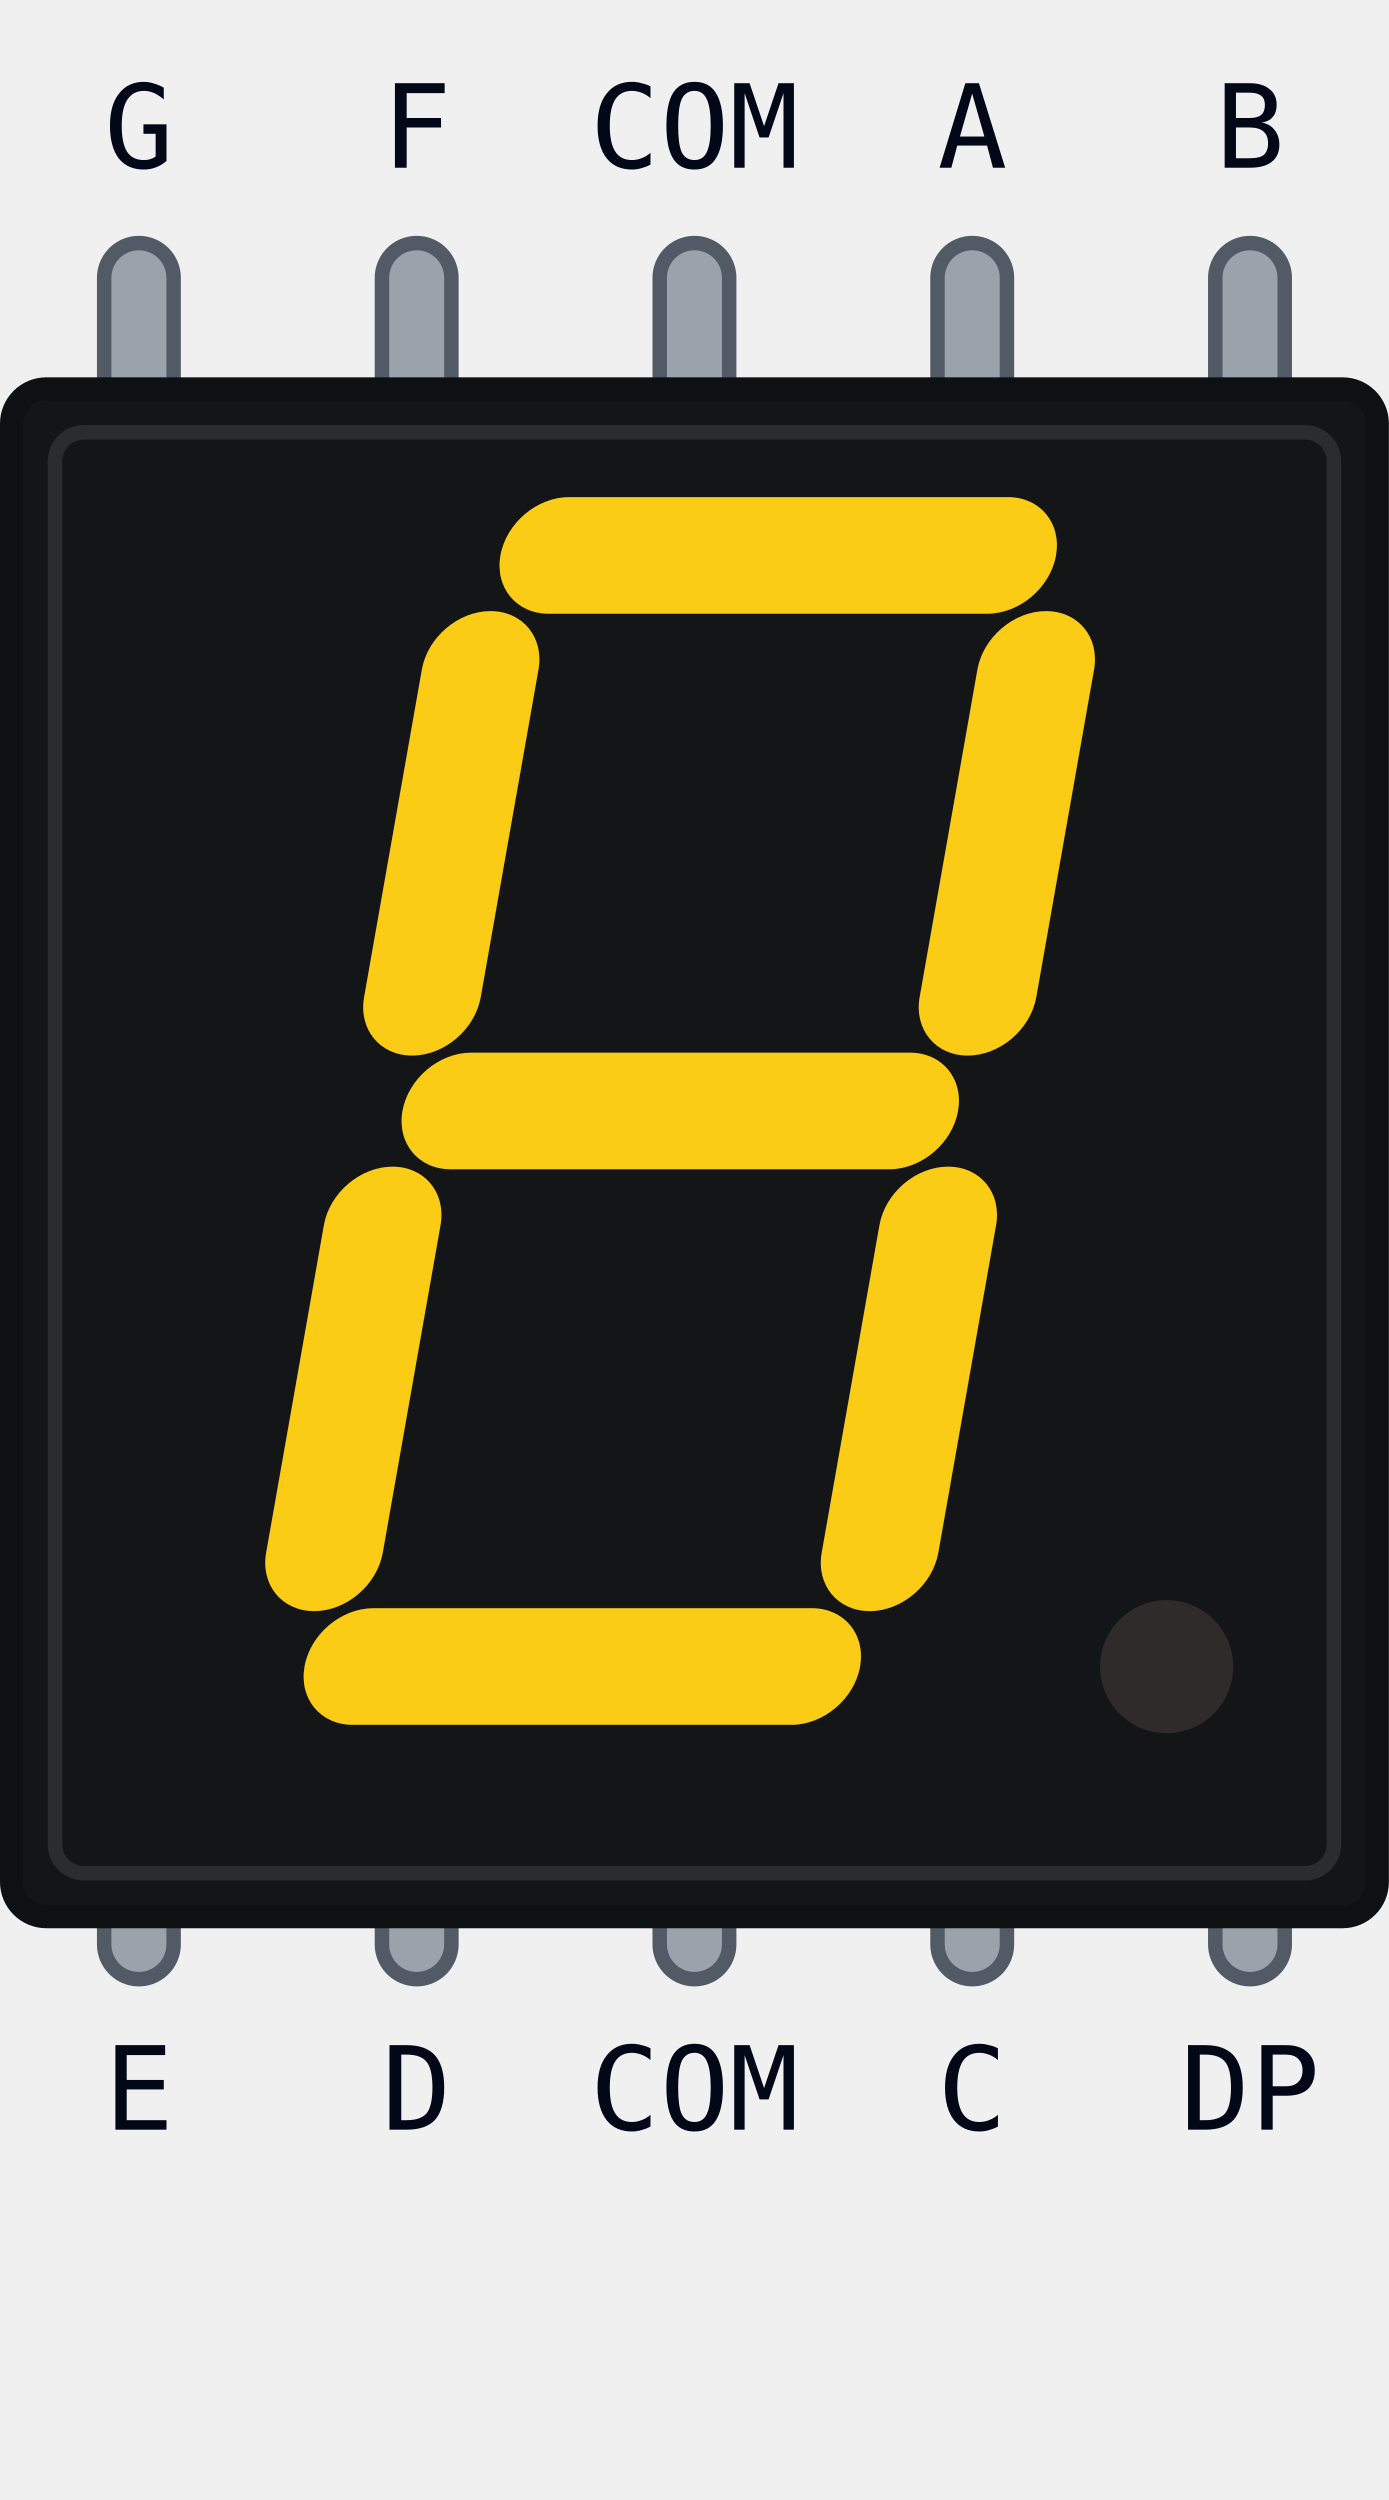
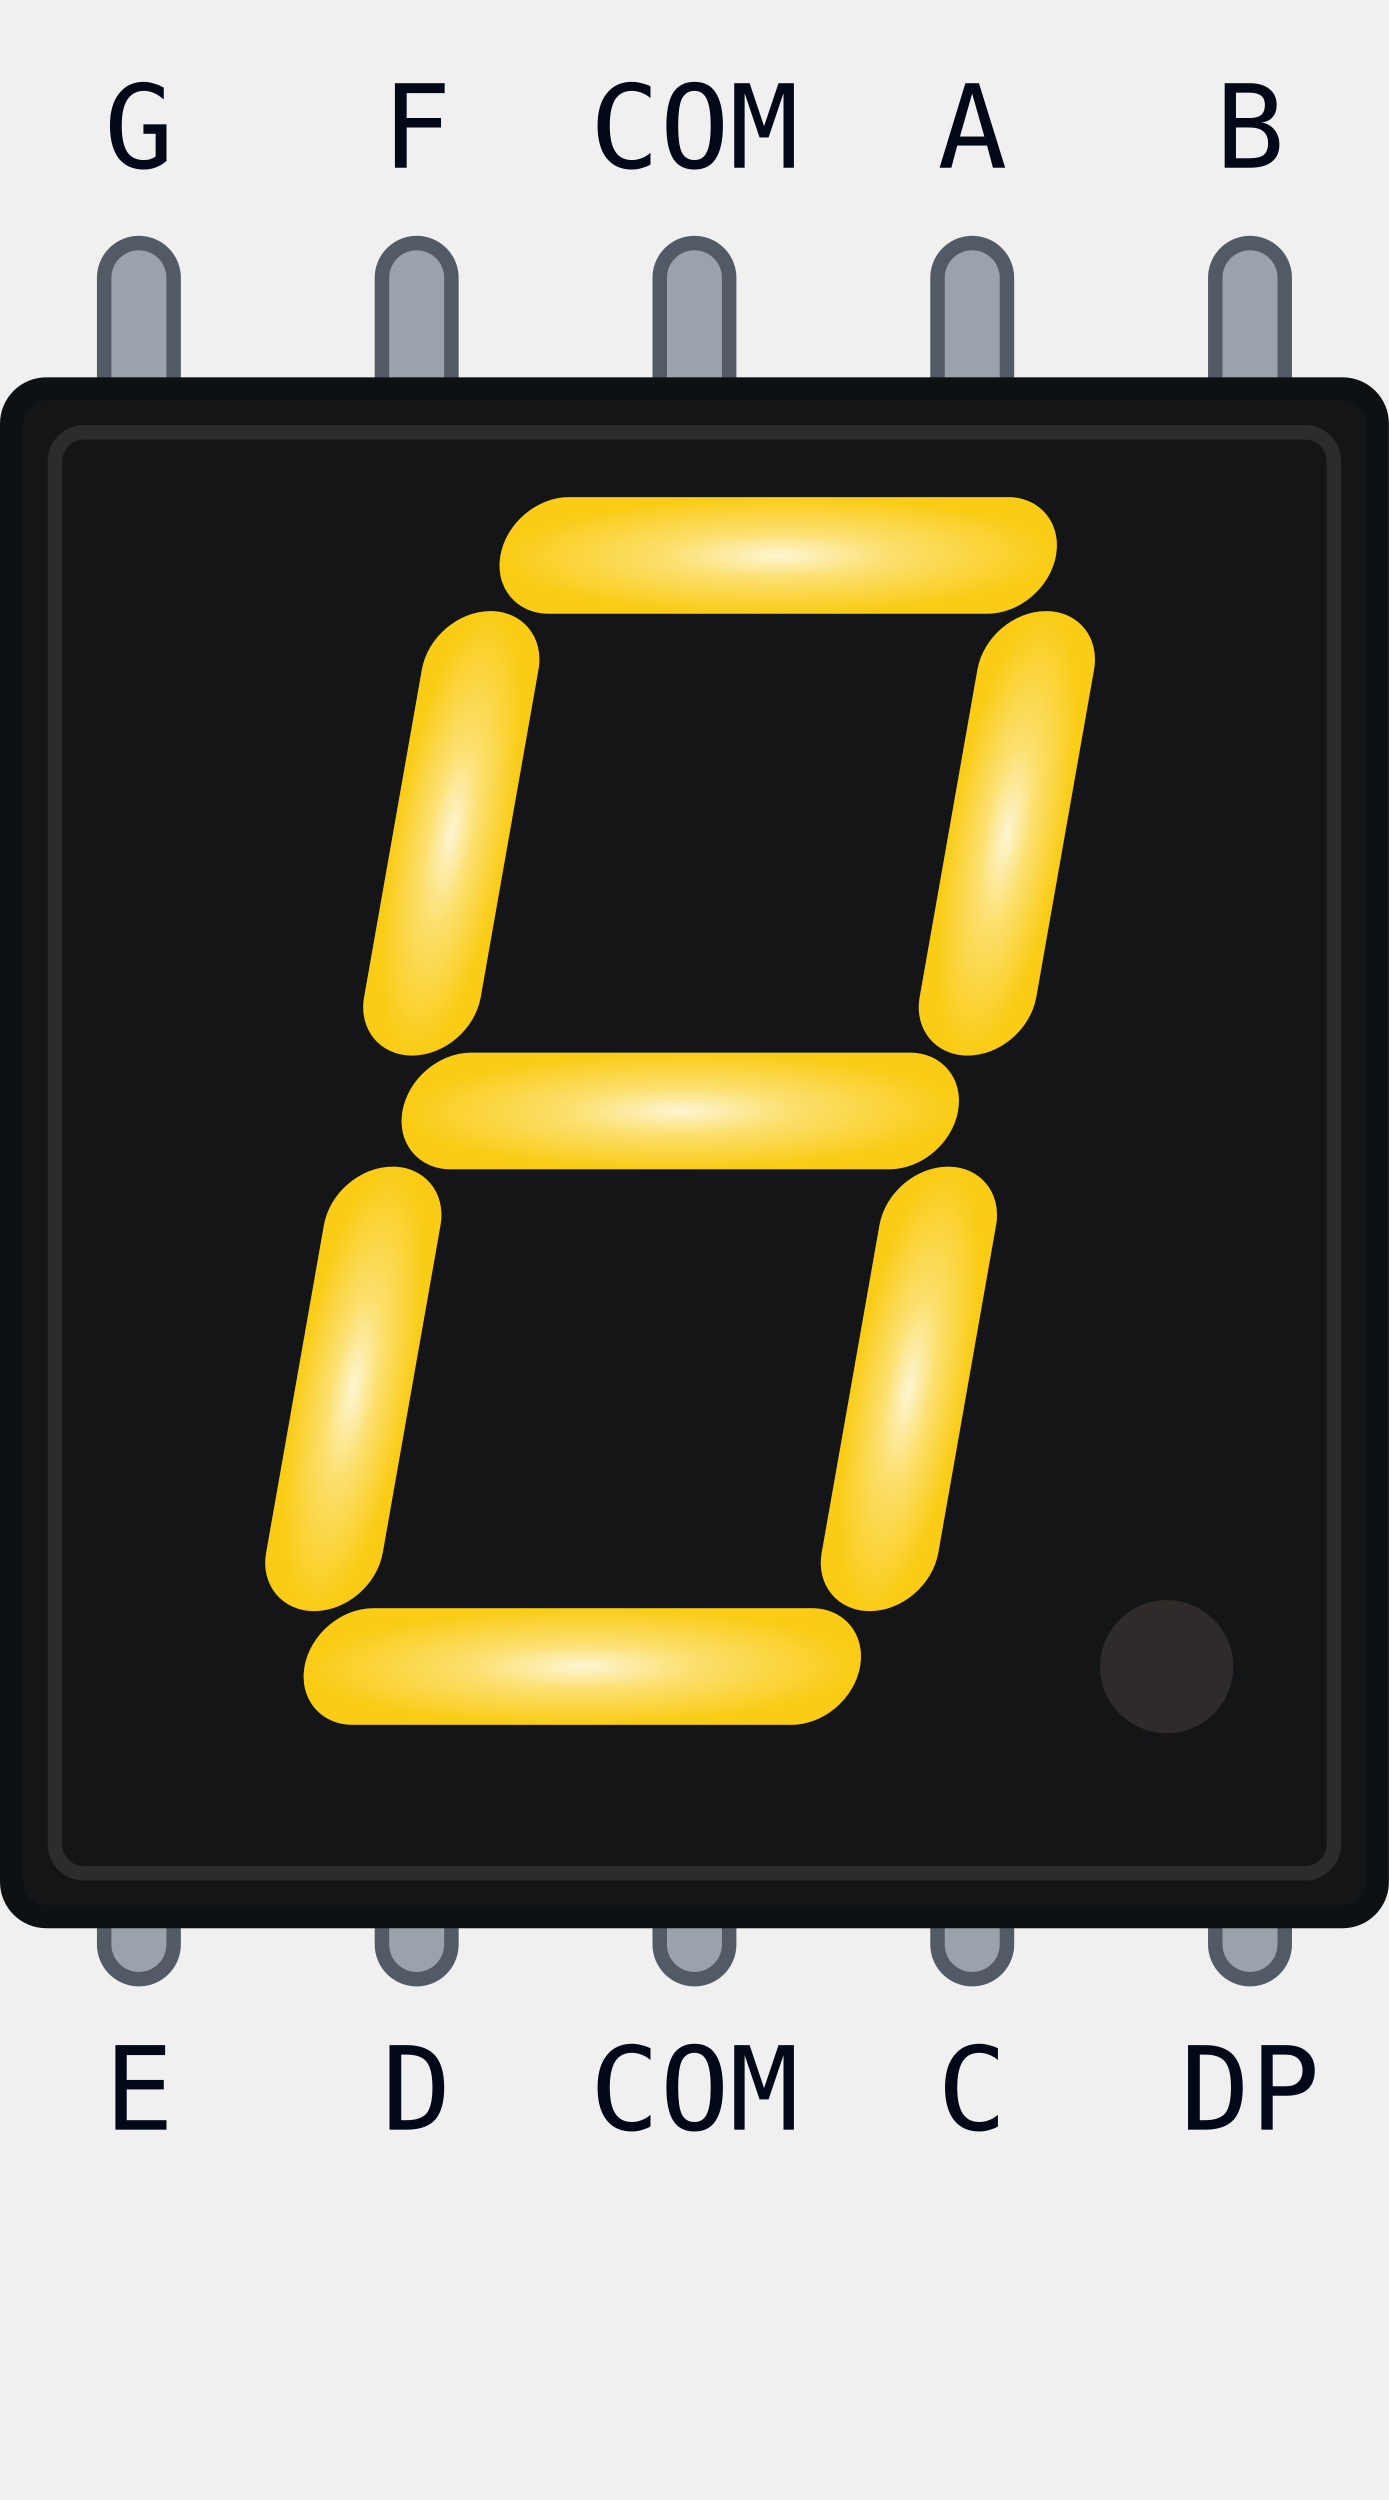
<svg xmlns="http://www.w3.org/2000/svg" color="#020817" width="48" height="86.4" viewBox="0 0 48 86.4" role="img" aria-label="1-digit seven-segment display showing 8">
+   <defs>
+     <radialGradient id="pk-hot" cx="50%" cy="50%" r="50%">
+       <stop offset="0" stop-color="#ffffff" stop-opacity="0.95" />
+       <stop offset="0.4" stop-color="#ffffff" stop-opacity="0.45" />
+       <stop offset="1" stop-color="#ffffff" stop-opacity="0" />
+     </radialGradient>
+   </defs>
  <line x1="43.2" y1="65.28" x2="43.2" y2="67.2" stroke="#525b65" stroke-width="2.9" stroke-linecap="round" />
  <line x1="43.2" y1="65.28" x2="43.2" y2="67.2" stroke="#9aa3ab" stroke-width="1.9" stroke-linecap="round" />
  <line x1="33.6" y1="65.28" x2="33.6" y2="67.2" stroke="#525b65" stroke-width="2.9" stroke-linecap="round" />
  <line x1="33.6" y1="65.28" x2="33.6" y2="67.2" stroke="#9aa3ab" stroke-width="1.9" stroke-linecap="round" />
  <line x1="24" y1="65.28" x2="24" y2="67.2" stroke="#525b65" stroke-width="2.9" stroke-linecap="round" />
  <line x1="24" y1="65.28" x2="24" y2="67.2" stroke="#9aa3ab" stroke-width="1.9" stroke-linecap="round" />
  <line x1="14.4" y1="65.28" x2="14.4" y2="67.2" stroke="#525b65" stroke-width="2.9" stroke-linecap="round" />
  <line x1="14.4" y1="65.28" x2="14.4" y2="67.2" stroke="#9aa3ab" stroke-width="1.9" stroke-linecap="round" />
  <line x1="4.8" y1="65.28" x2="4.8" y2="67.2" stroke="#525b65" stroke-width="2.9" stroke-linecap="round" />
  <line x1="4.8" y1="65.28" x2="4.8" y2="67.2" stroke="#9aa3ab" stroke-width="1.9" stroke-linecap="round" />
  <line x1="43.2" y1="9.6" x2="43.2" y2="15.36" stroke="#525b65" stroke-width="2.9" stroke-linecap="round" />
  <line x1="43.2" y1="9.6" x2="43.2" y2="15.36" stroke="#9aa3ab" stroke-width="1.9" stroke-linecap="round" />
  <line x1="33.6" y1="9.6" x2="33.6" y2="15.36" stroke="#525b65" stroke-width="2.9" stroke-linecap="round" />
  <line x1="33.6" y1="9.6" x2="33.6" y2="15.36" stroke="#9aa3ab" stroke-width="1.9" stroke-linecap="round" />
  <line x1="24" y1="9.6" x2="24" y2="15.36" stroke="#525b65" stroke-width="2.9" stroke-linecap="round" />
  <line x1="24" y1="9.6" x2="24" y2="15.36" stroke="#9aa3ab" stroke-width="1.9" stroke-linecap="round" />
  <line x1="14.4" y1="9.6" x2="14.4" y2="15.36" stroke="#525b65" stroke-width="2.9" stroke-linecap="round" />
  <line x1="14.4" y1="9.6" x2="14.4" y2="15.36" stroke="#9aa3ab" stroke-width="1.9" stroke-linecap="round" />
  <line x1="4.8" y1="9.6" x2="4.8" y2="15.36" stroke="#525b65" stroke-width="2.9" stroke-linecap="round" />
  <line x1="4.8" y1="9.6" x2="4.8" y2="15.36" stroke="#9aa3ab" stroke-width="1.9" stroke-linecap="round" />
  <g data-part="body">
    <rect x="0.4" y="13.44" width="47.2" height="52.8" fill="#141517" rx="1.2" stroke="#0e1114" stroke-width="0.8" />
  </g>
  <rect x="1.9" y="14.94" width="44.2" height="49.8" fill="none" rx="1" stroke="#ffffff" stroke-width="0.5" stroke-opacity="0.1" />
  <g data-digit="1" transform="skewX(-10) translate(6.76 0)">
    <rect x="13.92" y="17.18" width="19.2" height="4.03" fill="#2f2b2b" rx="2.02" />
    <rect x="13.92" y="17.18" width="19.2" height="4.03" fill="#facc15" rx="2.02" fill-opacity="1" data-segment="0-0" data-level="1" />
+     <rect x="13.92" y="17.18" width="19.2" height="4.03" fill="#22272c" rx="2.02" fill-opacity="0" />
+     <rect x="13.92" y="17.18" width="19.2" height="4.03" fill="url(#pk-hot)" rx="2.02" fill-opacity="0.85" />
    <rect x="31.1" y="21.12" width="4.03" height="15.36" fill="#2f2b2b" rx="2.02" />
    <rect x="31.1" y="21.12" width="4.03" height="15.36" fill="#facc15" rx="2.02" fill-opacity="1" data-segment="0-1" data-level="1" />
+     <rect x="31.1" y="21.12" width="4.03" height="15.36" fill="#22272c" rx="2.02" fill-opacity="0" />
+     <rect x="31.1" y="21.12" width="4.03" height="15.36" fill="url(#pk-hot)" rx="2.02" fill-opacity="0.85" />
    <rect x="31.1" y="40.32" width="4.03" height="15.36" fill="#2f2b2b" rx="2.02" />
    <rect x="31.1" y="40.32" width="4.03" height="15.36" fill="#facc15" rx="2.02" fill-opacity="1" data-segment="0-2" data-level="1" />
+     <rect x="31.1" y="40.32" width="4.03" height="15.36" fill="#22272c" rx="2.02" fill-opacity="0" />
+     <rect x="31.1" y="40.32" width="4.03" height="15.36" fill="url(#pk-hot)" rx="2.02" fill-opacity="0.85" />
    <rect x="13.92" y="55.58" width="19.2" height="4.03" fill="#2f2b2b" rx="2.02" />
    <rect x="13.92" y="55.58" width="19.2" height="4.03" fill="#facc15" rx="2.02" fill-opacity="1" data-segment="0-3" data-level="1" />
+     <rect x="13.92" y="55.58" width="19.2" height="4.03" fill="#22272c" rx="2.02" fill-opacity="0" />
+     <rect x="13.92" y="55.58" width="19.2" height="4.03" fill="url(#pk-hot)" rx="2.02" fill-opacity="0.85" />
    <rect x="11.9" y="40.32" width="4.03" height="15.36" fill="#2f2b2b" rx="2.02" />
    <rect x="11.9" y="40.32" width="4.03" height="15.36" fill="#facc15" rx="2.02" fill-opacity="1" data-segment="0-4" data-level="1" />
+     <rect x="11.9" y="40.32" width="4.03" height="15.36" fill="#22272c" rx="2.02" fill-opacity="0" />
+     <rect x="11.9" y="40.32" width="4.03" height="15.36" fill="url(#pk-hot)" rx="2.02" fill-opacity="0.85" />
    <rect x="11.9" y="21.12" width="4.03" height="15.36" fill="#2f2b2b" rx="2.02" />
    <rect x="11.9" y="21.12" width="4.03" height="15.36" fill="#facc15" rx="2.02" fill-opacity="1" data-segment="0-5" data-level="1" />
+     <rect x="11.9" y="21.12" width="4.03" height="15.36" fill="#22272c" rx="2.02" fill-opacity="0" />
+     <rect x="11.9" y="21.12" width="4.03" height="15.36" fill="url(#pk-hot)" rx="2.02" fill-opacity="0.85" />
    <rect x="13.92" y="36.38" width="19.2" height="4.03" fill="#2f2b2b" rx="2.02" />
    <rect x="13.92" y="36.38" width="19.2" height="4.03" fill="#facc15" rx="2.02" fill-opacity="1" data-segment="0-6" data-level="1" />
+     <rect x="13.92" y="36.38" width="19.2" height="4.03" fill="#22272c" rx="2.02" fill-opacity="0" />
+     <rect x="13.92" y="36.38" width="19.2" height="4.03" fill="url(#pk-hot)" rx="2.02" fill-opacity="0.85" />
  </g>
  <circle cx="40.32" cy="57.6" r="2.3" fill="#2f2b2b" />
  <circle cx="40.32" cy="57.6" r="2.3" fill="#facc15" fill-opacity="0" data-level="0" data-segment="0-7" />
  <text x="4.8" y="5.8" font-size="4" font-family="ui-monospace,monospace" fill="currentColor" text-anchor="middle">G</text>
  <text x="14.4" y="5.8" font-size="4" font-family="ui-monospace,monospace" fill="currentColor" text-anchor="middle">F</text>
  <text x="24" y="5.8" font-size="4" font-family="ui-monospace,monospace" fill="currentColor" text-anchor="middle">COM</text>
  <text x="33.6" y="5.8" font-size="4" font-family="ui-monospace,monospace" fill="currentColor" text-anchor="middle">A</text>
  <text x="43.2" y="5.8" font-size="4" font-family="ui-monospace,monospace" fill="currentColor" text-anchor="middle">B</text>
  <text x="4.8" y="73.6" font-size="4" font-family="ui-monospace,monospace" fill="currentColor" text-anchor="middle">E</text>
  <text x="14.4" y="73.6" font-size="4" font-family="ui-monospace,monospace" fill="currentColor" text-anchor="middle">D</text>
  <text x="24" y="73.6" font-size="4" font-family="ui-monospace,monospace" fill="currentColor" text-anchor="middle">COM</text>
  <text x="33.6" y="73.6" font-size="4" font-family="ui-monospace,monospace" fill="currentColor" text-anchor="middle">C</text>
  <text x="43.2" y="73.6" font-size="4" font-family="ui-monospace,monospace" fill="currentColor" text-anchor="middle">DP</text>
</svg>
